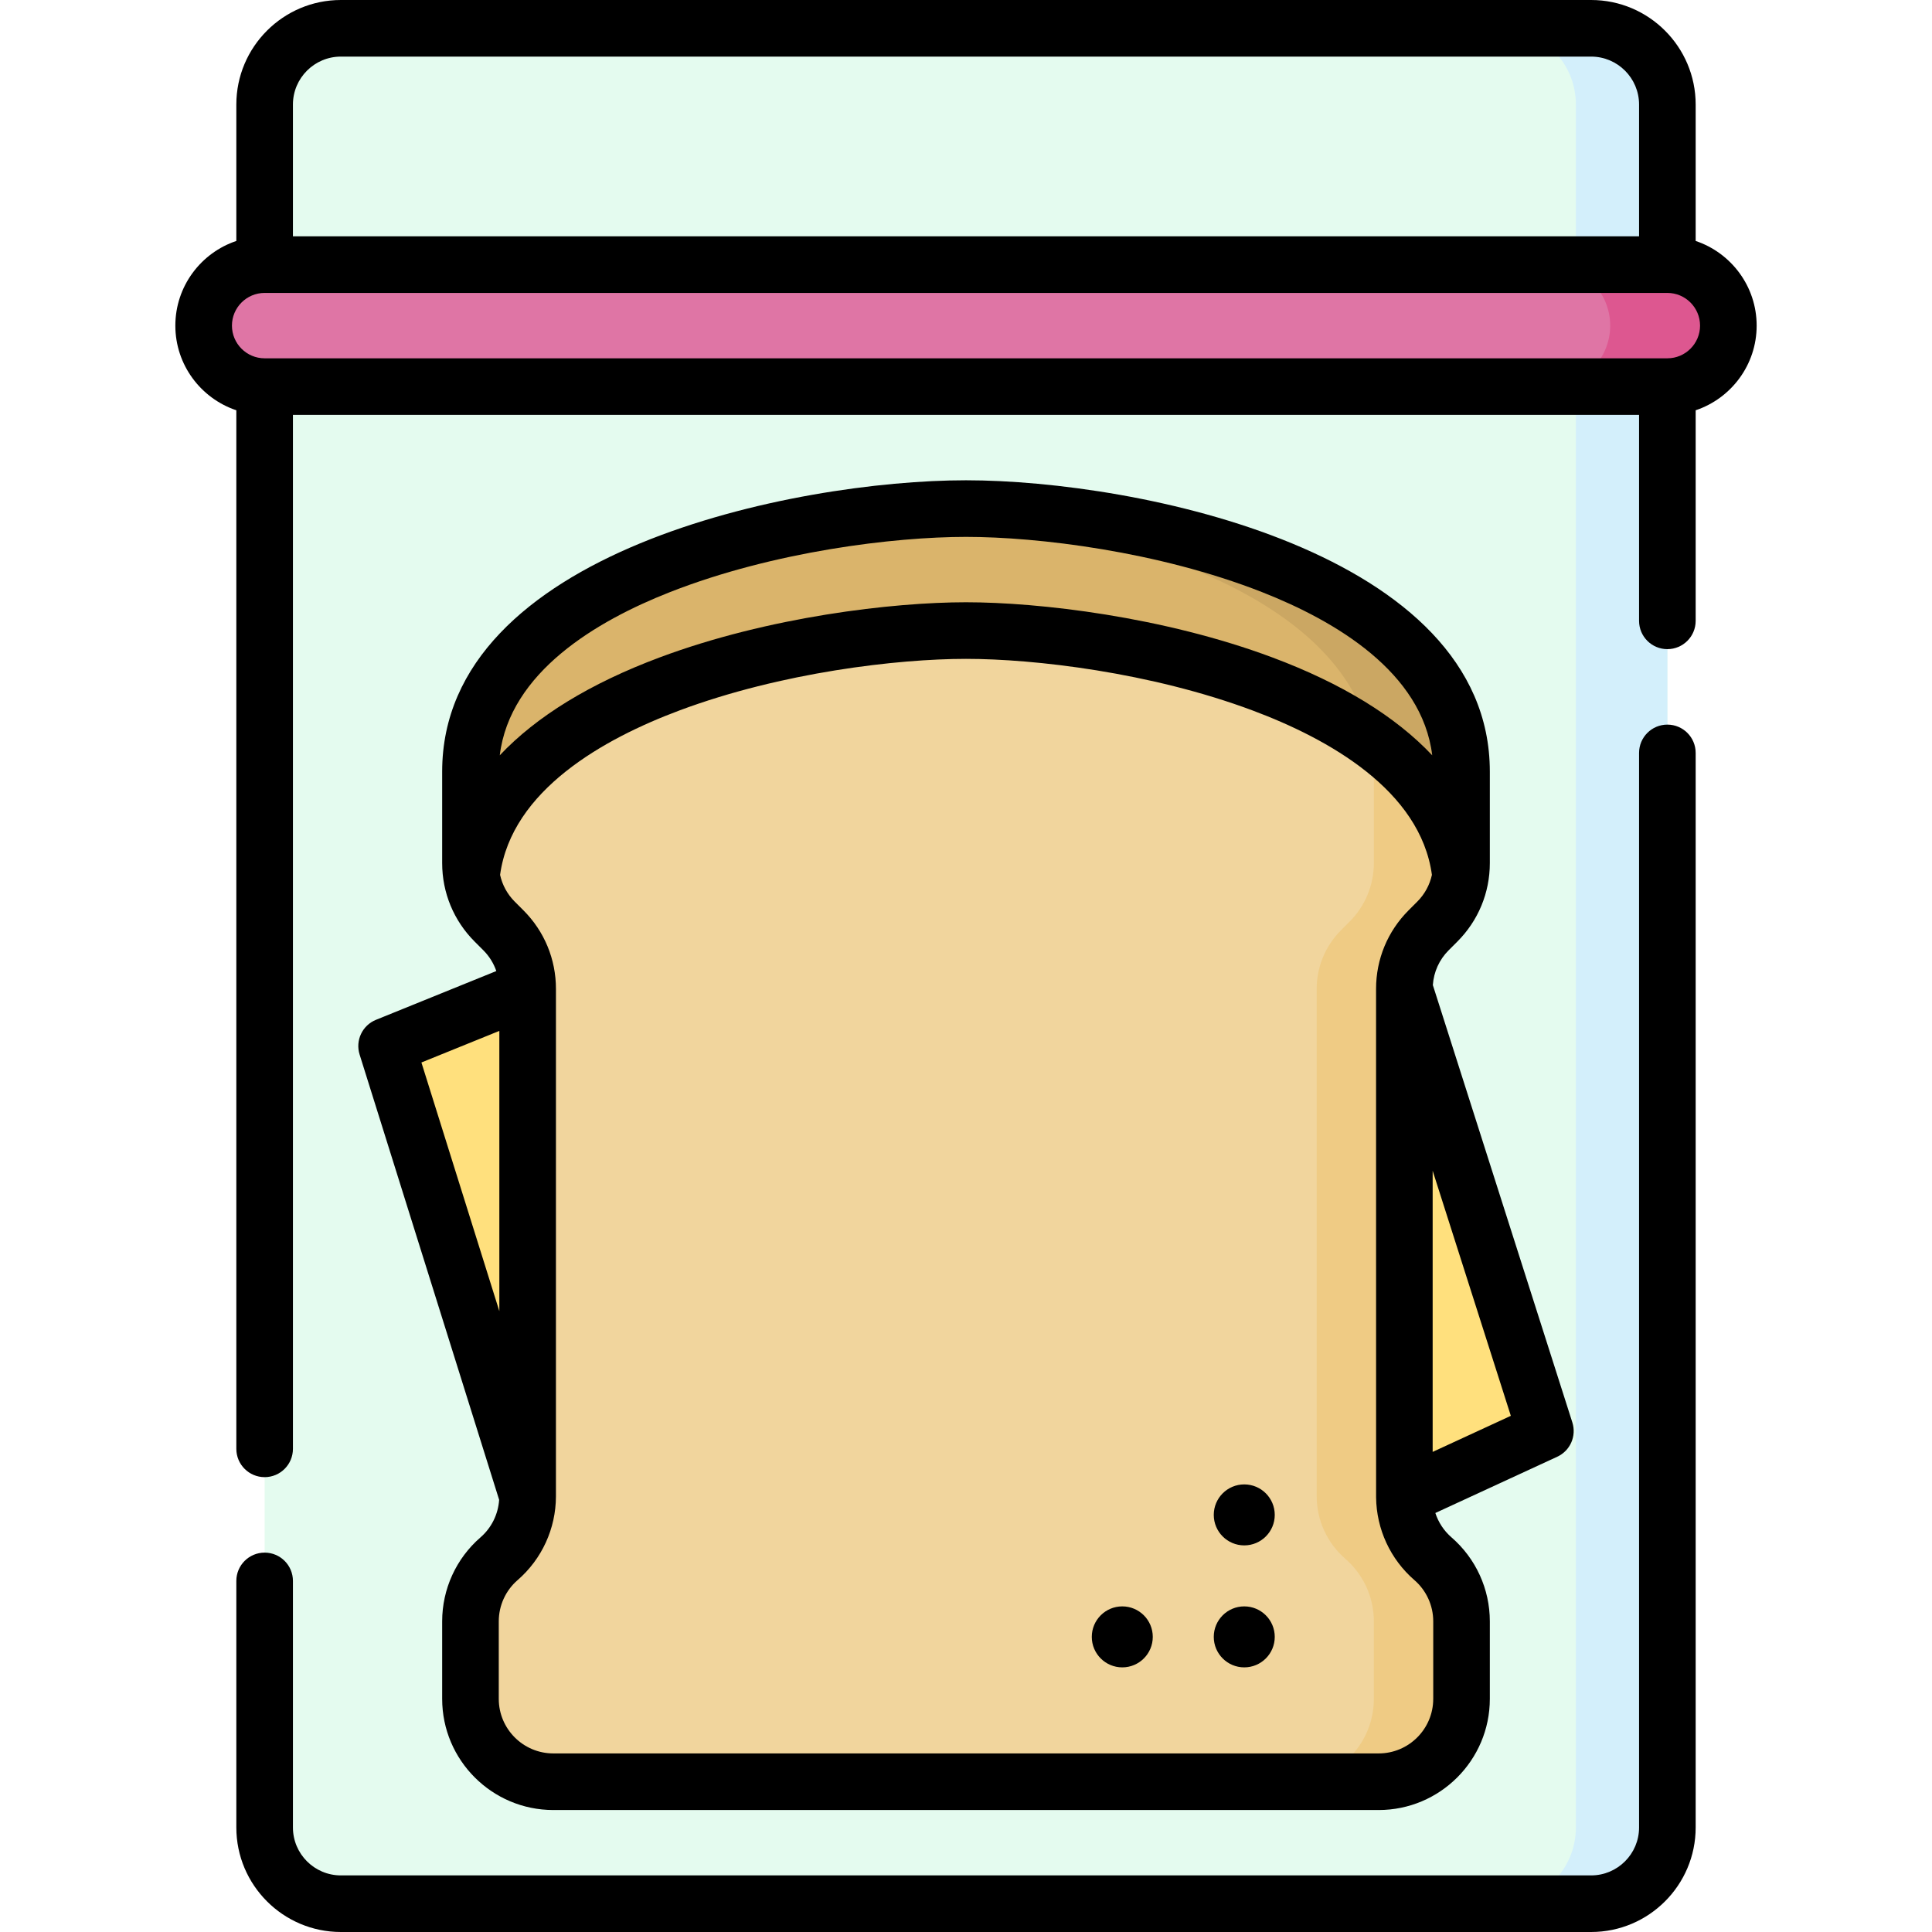
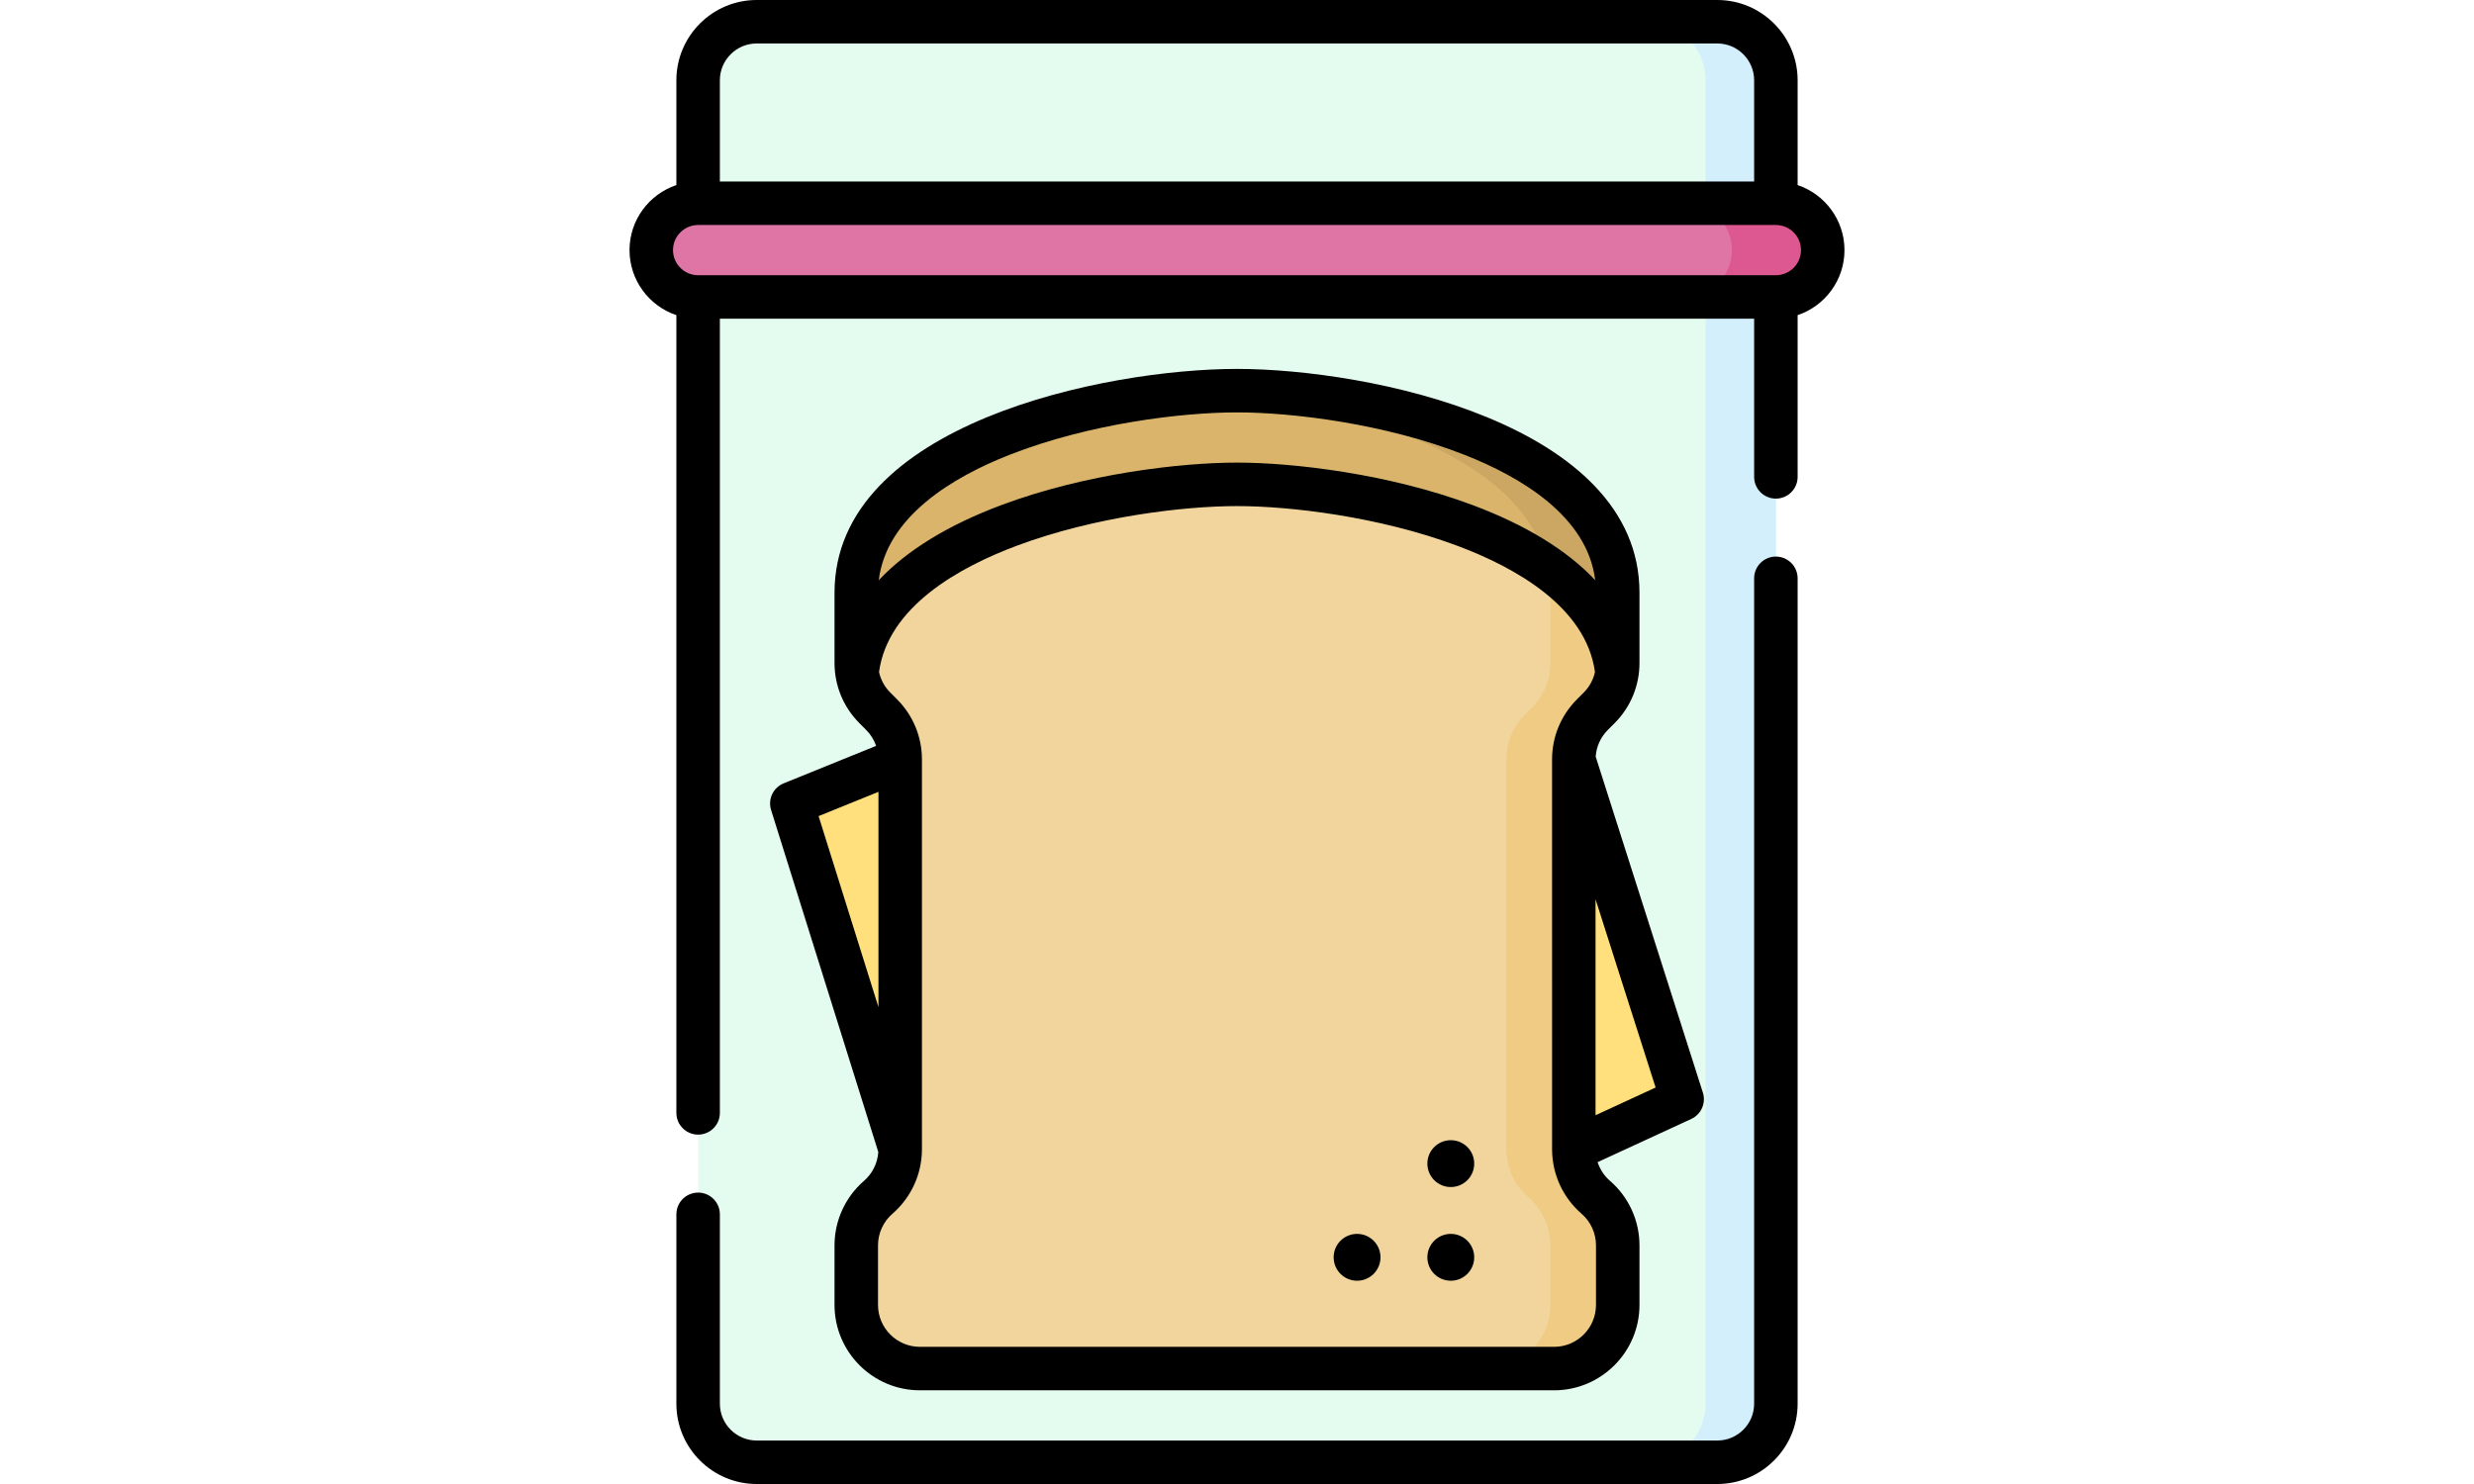
- <svg xmlns="http://www.w3.org/2000/svg" id="Capa_1" enable-background="new 0 0 512 512" height="512" viewBox="0 0 512 512" width="512">
+ <svg xmlns="http://www.w3.org/2000/svg" id="Capa_1" enable-background="new 0 0 512 512" height="30" viewBox="0 0 512 512" width="50">
  <g>
    <g>
      <path d="m441.87 70.13h-371.74v-42.427c0-11.158 9.045-20.203 20.203-20.203h331.333c11.158 0 20.203 9.045 20.203 20.203v42.427z" fill="#e4fbef" />
    </g>
    <g>
      <path d="m421.667 7.5h-24.244c11.158 0 20.203 9.045 20.203 20.203v42.427h24.244v-42.427c0-11.158-9.045-20.203-20.203-20.203z" fill="#d3effb" />
    </g>
    <g>
      <path d="m421.667 504.5h-331.334c-11.158 0-20.203-9.045-20.203-20.203v-381.842h371.74v381.841c0 11.159-9.045 20.204-20.203 20.204z" fill="#e4fbef" />
    </g>
    <g>
      <path d="m417.626 102.455v381.841c0 11.158-9.045 20.203-20.203 20.203h24.244c11.158 0 20.203-9.045 20.203-20.203v-381.841z" fill="#d3effb" />
    </g>
    <g>
      <path d="m441.87 102.455h-371.74c-8.926 0-16.163-7.236-16.163-16.163 0-8.926 7.236-16.163 16.163-16.163h371.74c8.926 0 16.163 7.236 16.163 16.163 0 8.927-7.237 16.163-16.163 16.163z" fill="#df75a5" />
    </g>
    <g>
      <path d="m441.87 70.13h-31.315c8.926 0 16.163 7.236 16.163 16.163s-7.236 16.163-16.163 16.163h31.315c8.926 0 16.163-7.236 16.163-16.163s-7.237-16.163-16.163-16.163z" fill="#dd5790" />
    </g>
    <g>
      <path d="m256 472.175h109.366c12.126 0 21.956-9.83 21.956-21.956v-20.547c0-6.367-2.764-12.421-7.576-16.592-4.812-4.17-7.576-10.224-7.576-16.592v-134.424c0-5.823 2.313-11.407 6.431-15.525l2.291-2.291c4.117-4.117 6.431-9.702 6.431-15.525v-24.241c0-52.528-89.904-69.701-131.321-69.701s-131.321 17.173-131.321 69.701v24.241c0 5.823 2.313 11.407 6.431 15.525l2.291 2.291c4.117 4.117 6.431 9.702 6.431 15.525v134.425c0 6.367-2.764 12.421-7.576 16.592-4.812 4.17-7.576 10.224-7.576 16.592v20.547c0 12.126 9.83 21.956 21.956 21.956h109.362z" fill="#f1d59d" />
    </g>
    <g>
      <path d="m378.599 246.539 2.291-2.291c4.117-4.117 6.431-9.702 6.431-15.525v-24.241c0-52.528-89.904-69.701-131.321-69.701-3.544 0-7.45.129-11.617.392 44.534 2.809 119.704 21.275 119.704 69.309v24.241c0 5.823-2.313 11.407-6.431 15.525l-2.291 2.291c-4.117 4.117-6.431 9.702-6.431 15.525v134.425c0 6.367 2.764 12.421 7.576 16.592s7.576 10.224 7.576 16.592v20.547c0 12.126-9.83 21.956-21.956 21.956h23.234c12.126 0 21.956-9.83 21.956-21.956v-20.547c0-6.367-2.764-12.421-7.576-16.592s-7.576-10.224-7.576-16.592v-134.425c.001-5.823 2.314-11.408 6.431-15.525z" fill="#efcb84" />
    </g>
    <g>
      <path d="m372.169 262.064 37.376 117.176-37.376 17.249z" fill="#ffe07d" />
    </g>
    <g>
      <path d="m256 134.78c-41.417 0-131.321 17.173-131.321 69.701v24.241c0 1.087.107 2.161.265 3.223 5.355-48.732 90.945-64.84 131.057-64.84 40.111 0 125.701 16.108 131.057 64.84.158-1.063.265-2.136.265-3.223v-24.241c-.002-52.528-89.906-69.701-131.323-69.701z" fill="#dab46b" />
    </g>
    <g>
      <path d="m256 134.78c-3.544 0-7.45.129-11.617.392 41.788 2.636 110.537 19.063 118.857 60.765 13.039 9.271 22.179 21.113 23.816 36.009.158-1.063.265-2.136.265-3.223v-24.241c0-52.529-89.904-69.702-131.321-69.702z" fill="#cba763" />
    </g>
    <g>
      <path d="m139.831 262.064-37.376 15.149 37.376 119.276z" fill="#ffe07d" />
    </g>
    <g>
      <circle cx="329.742" cy="433.789" r="8.081" />
      <circle cx="329.742" cy="401.463" r="8.081" />
      <circle cx="297.417" cy="433.789" r="8.081" />
      <path d="m441.87 192.03c-4.143 0-7.5 3.358-7.5 7.5v284.77c0 7.003-5.697 12.7-12.7 12.7h-331.34c-7.003 0-12.7-5.697-12.7-12.7v-65.34c0-4.142-3.357-7.5-7.5-7.5s-7.5 3.358-7.5 7.5v65.34c0 15.274 12.426 27.7 27.7 27.7h331.34c15.274 0 27.7-12.426 27.7-27.7v-284.77c0-4.142-3.357-7.5-7.5-7.5z" />
      <path d="m465.532 86.292c0-10.426-6.781-19.292-16.162-22.437v-36.152c0-15.275-12.428-27.703-27.703-27.703h-331.334c-15.275 0-27.703 12.428-27.703 27.703v36.152c-9.381 3.145-16.162 12.011-16.162 22.437s6.781 19.292 16.162 22.437v275.23c0 4.142 3.357 7.5 7.5 7.5s7.5-3.358 7.5-7.5v-274.004h356.74v54.575c0 4.142 3.357 7.5 7.5 7.5s7.5-3.358 7.5-7.5v-55.8c9.381-3.145 16.162-12.011 16.162-22.438zm-375.199-71.292h331.334c7.005 0 12.703 5.699 12.703 12.703v34.927h-356.74v-34.927c0-7.004 5.698-12.703 12.703-12.703zm351.537 79.955h-371.74c-4.776 0-8.662-3.886-8.662-8.663s3.886-8.663 8.662-8.663h371.74c4.776 0 8.662 3.886 8.662 8.663s-3.886 8.663-8.662 8.663z" />
      <path d="m95.298 279.456 36.98 118.013c-.26 3.829-2.014 7.412-4.935 9.944-6.46 5.599-10.164 13.712-10.164 22.259v20.547c0 16.242 13.214 29.456 29.456 29.456h218.73c16.242 0 29.456-13.214 29.456-29.456v-20.547c0-8.547-3.704-16.661-10.165-22.26-2.009-1.741-3.47-3.98-4.274-6.454l32.305-14.909c3.437-1.585 5.152-5.483 4.003-9.089l-36.972-115.91c.24-3.479 1.695-6.719 4.185-9.209l2.291-2.291c5.563-5.563 8.627-12.96 8.627-20.828v-24.241c0-58.331-93.527-77.202-138.821-77.202s-138.821 18.871-138.821 77.202v24.241c0 7.868 3.063 15.265 8.627 20.828l2.292 2.292c1.574 1.573 2.724 3.451 3.43 5.494l-31.89 12.926c-3.619 1.468-5.508 5.467-4.34 9.194zm284.523 170.763c0 7.971-6.485 14.456-14.456 14.456h-218.73c-7.971 0-14.456-6.485-14.456-14.456v-20.547c0-4.195 1.818-8.177 4.987-10.923 6.44-5.581 10.141-13.662 10.163-22.183 0-.044.002-134.37.002-134.37 0-.021 0-.042 0-.063v-.069c0-7.869-3.064-15.266-8.627-20.828l-2.291-2.292c-1.977-1.977-3.299-4.428-3.885-7.094 3.078-22.446 27.459-36.073 47.536-43.574 27.006-10.09 57.785-13.671 75.937-13.671s48.931 3.581 75.937 13.671c20.077 7.501 44.458 21.129 47.536 43.574-.586 2.666-1.909 5.117-3.885 7.094l-2.29 2.291c-5.563 5.562-8.628 12.959-8.628 20.829v.004.083s.006 134.603.009 134.667c.094 8.427 3.779 16.405 10.155 21.929 3.17 2.748 4.988 6.729 4.988 10.924v20.548zm-.152-65.451v-74.51l20.717 64.949zm-202.119-227.854c27.505-10.801 59.45-14.634 78.45-14.634s50.945 3.833 78.45 14.634c19.457 7.641 42.422 21.224 45.106 43.252-9.708-10.3-23.935-19.052-42.37-25.94-28.88-10.791-61.784-14.62-81.187-14.62s-52.307 3.829-81.187 14.62c-18.435 6.888-32.662 15.64-42.37 25.94 2.686-22.028 25.651-35.611 45.108-43.252zm-45.219 116.283v74.276l-20.652-65.905z" />
    </g>
  </g>
</svg>
